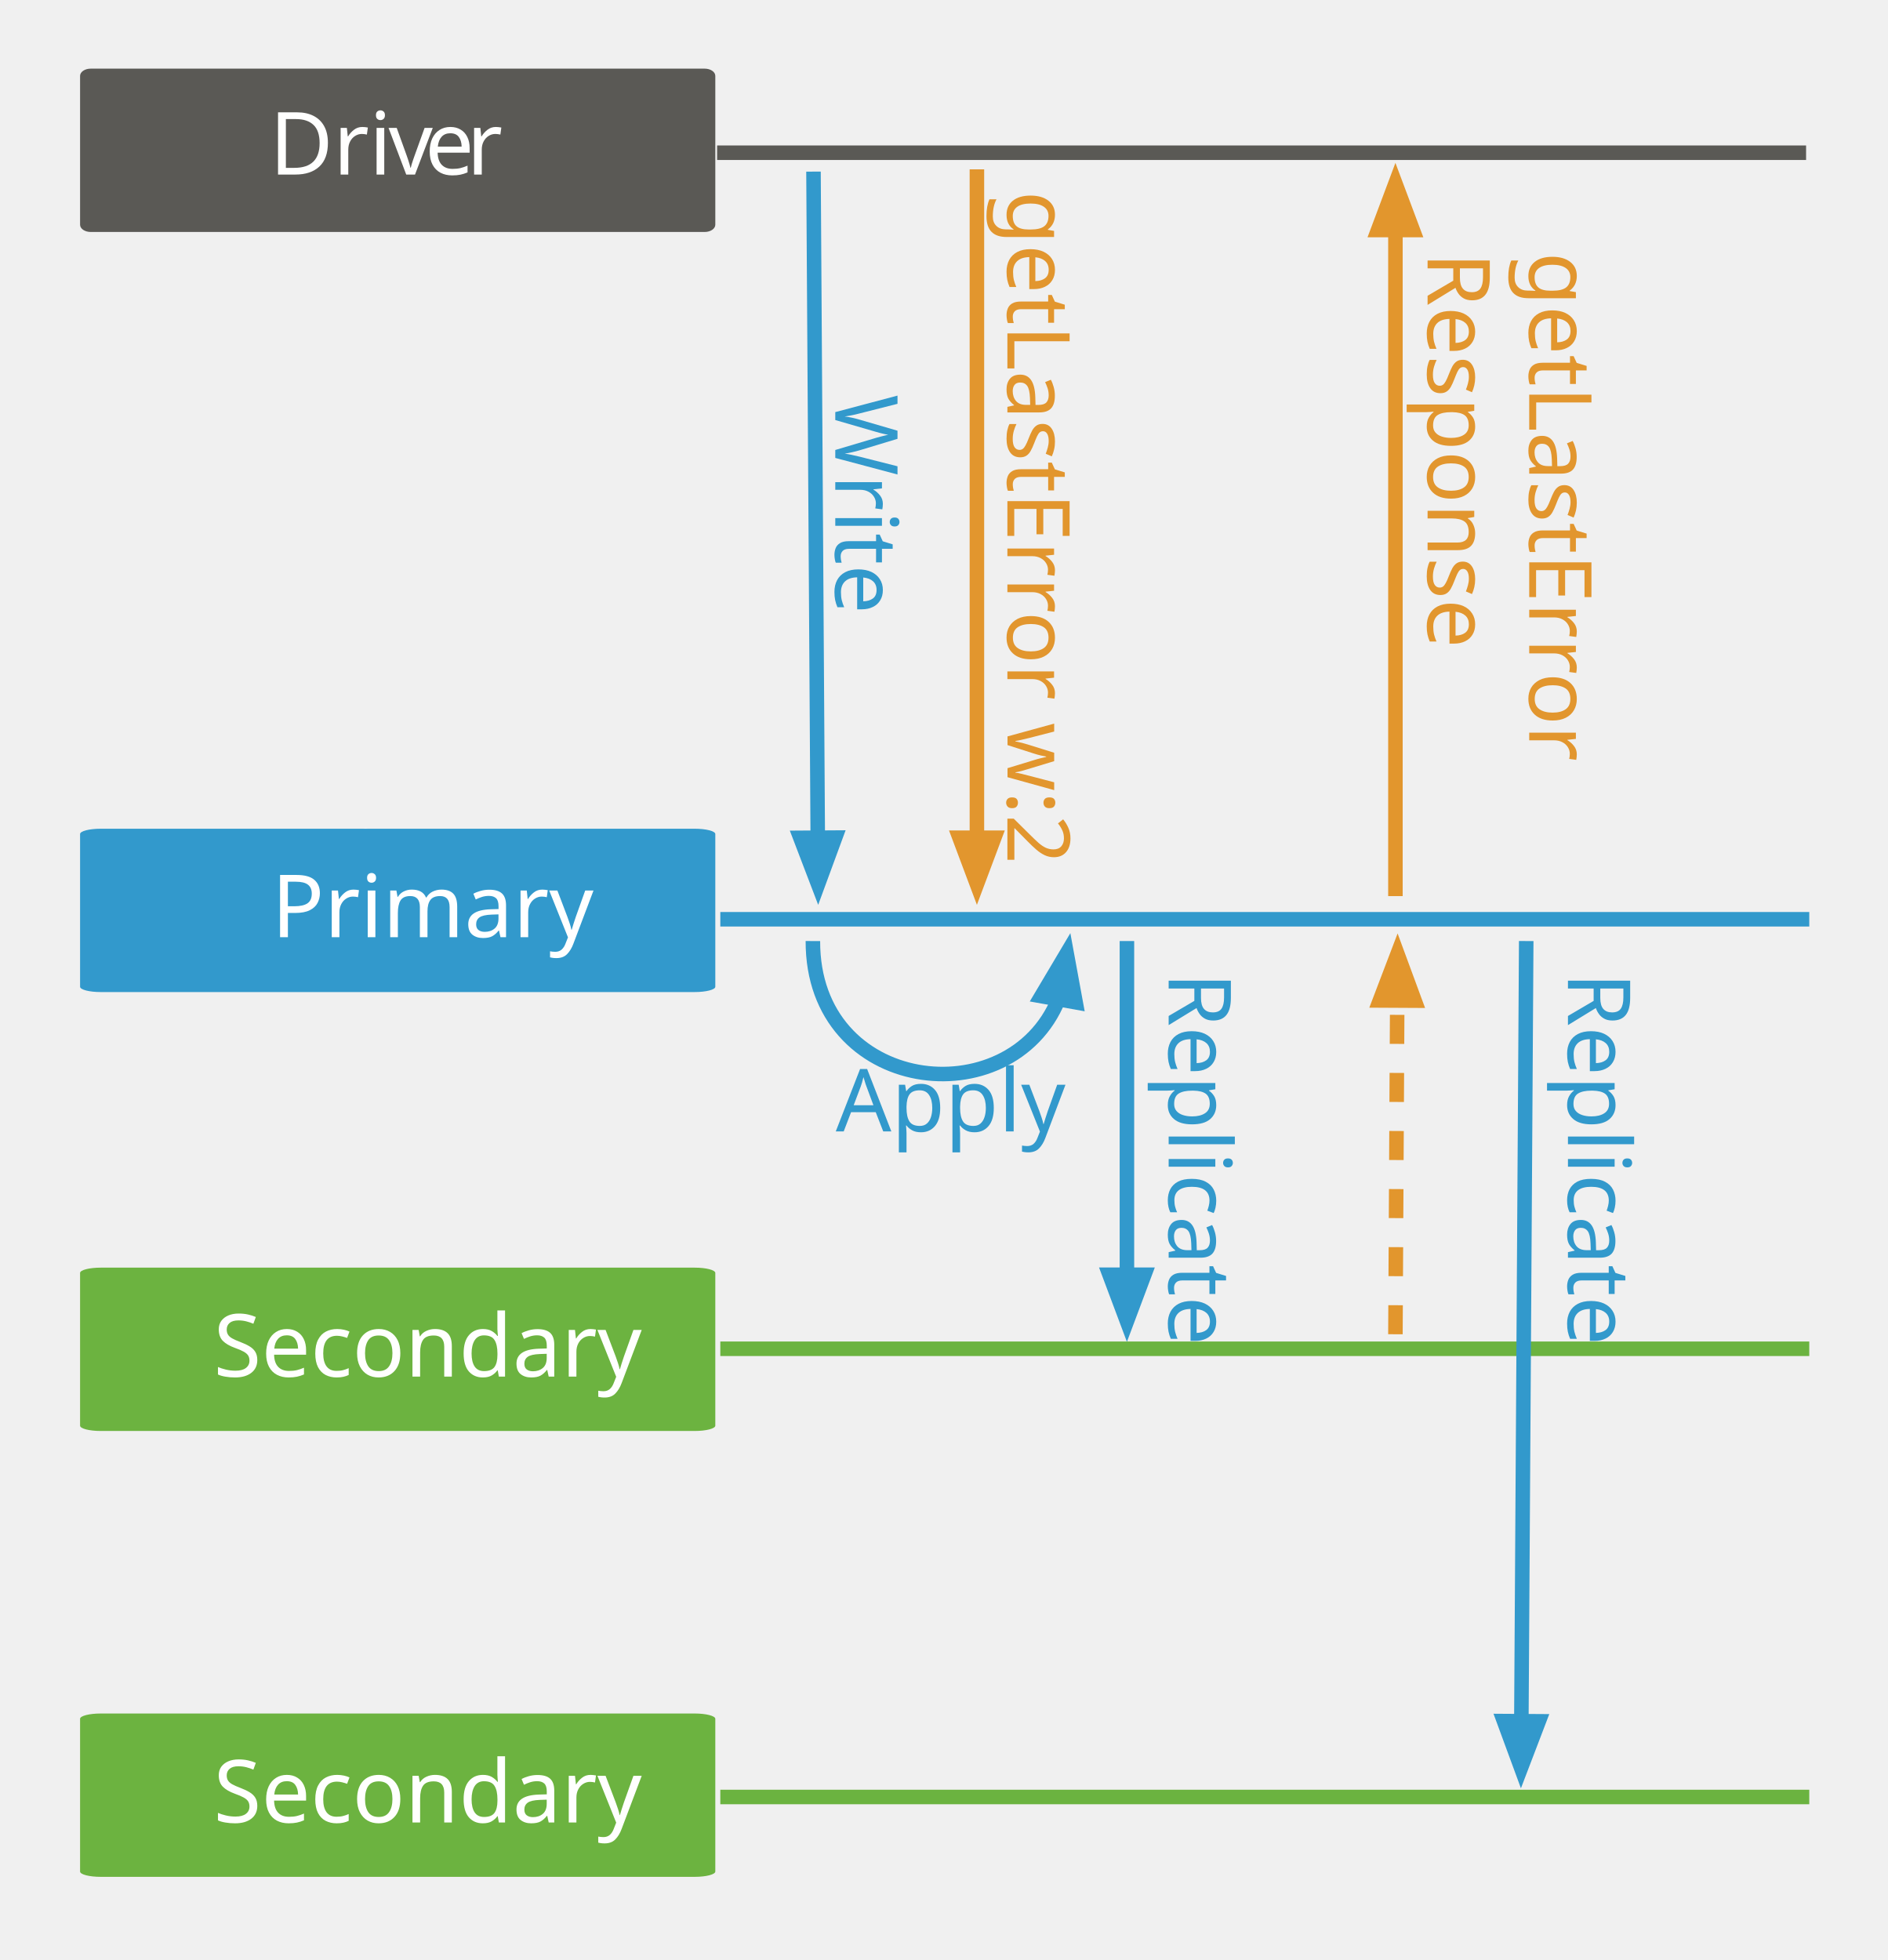
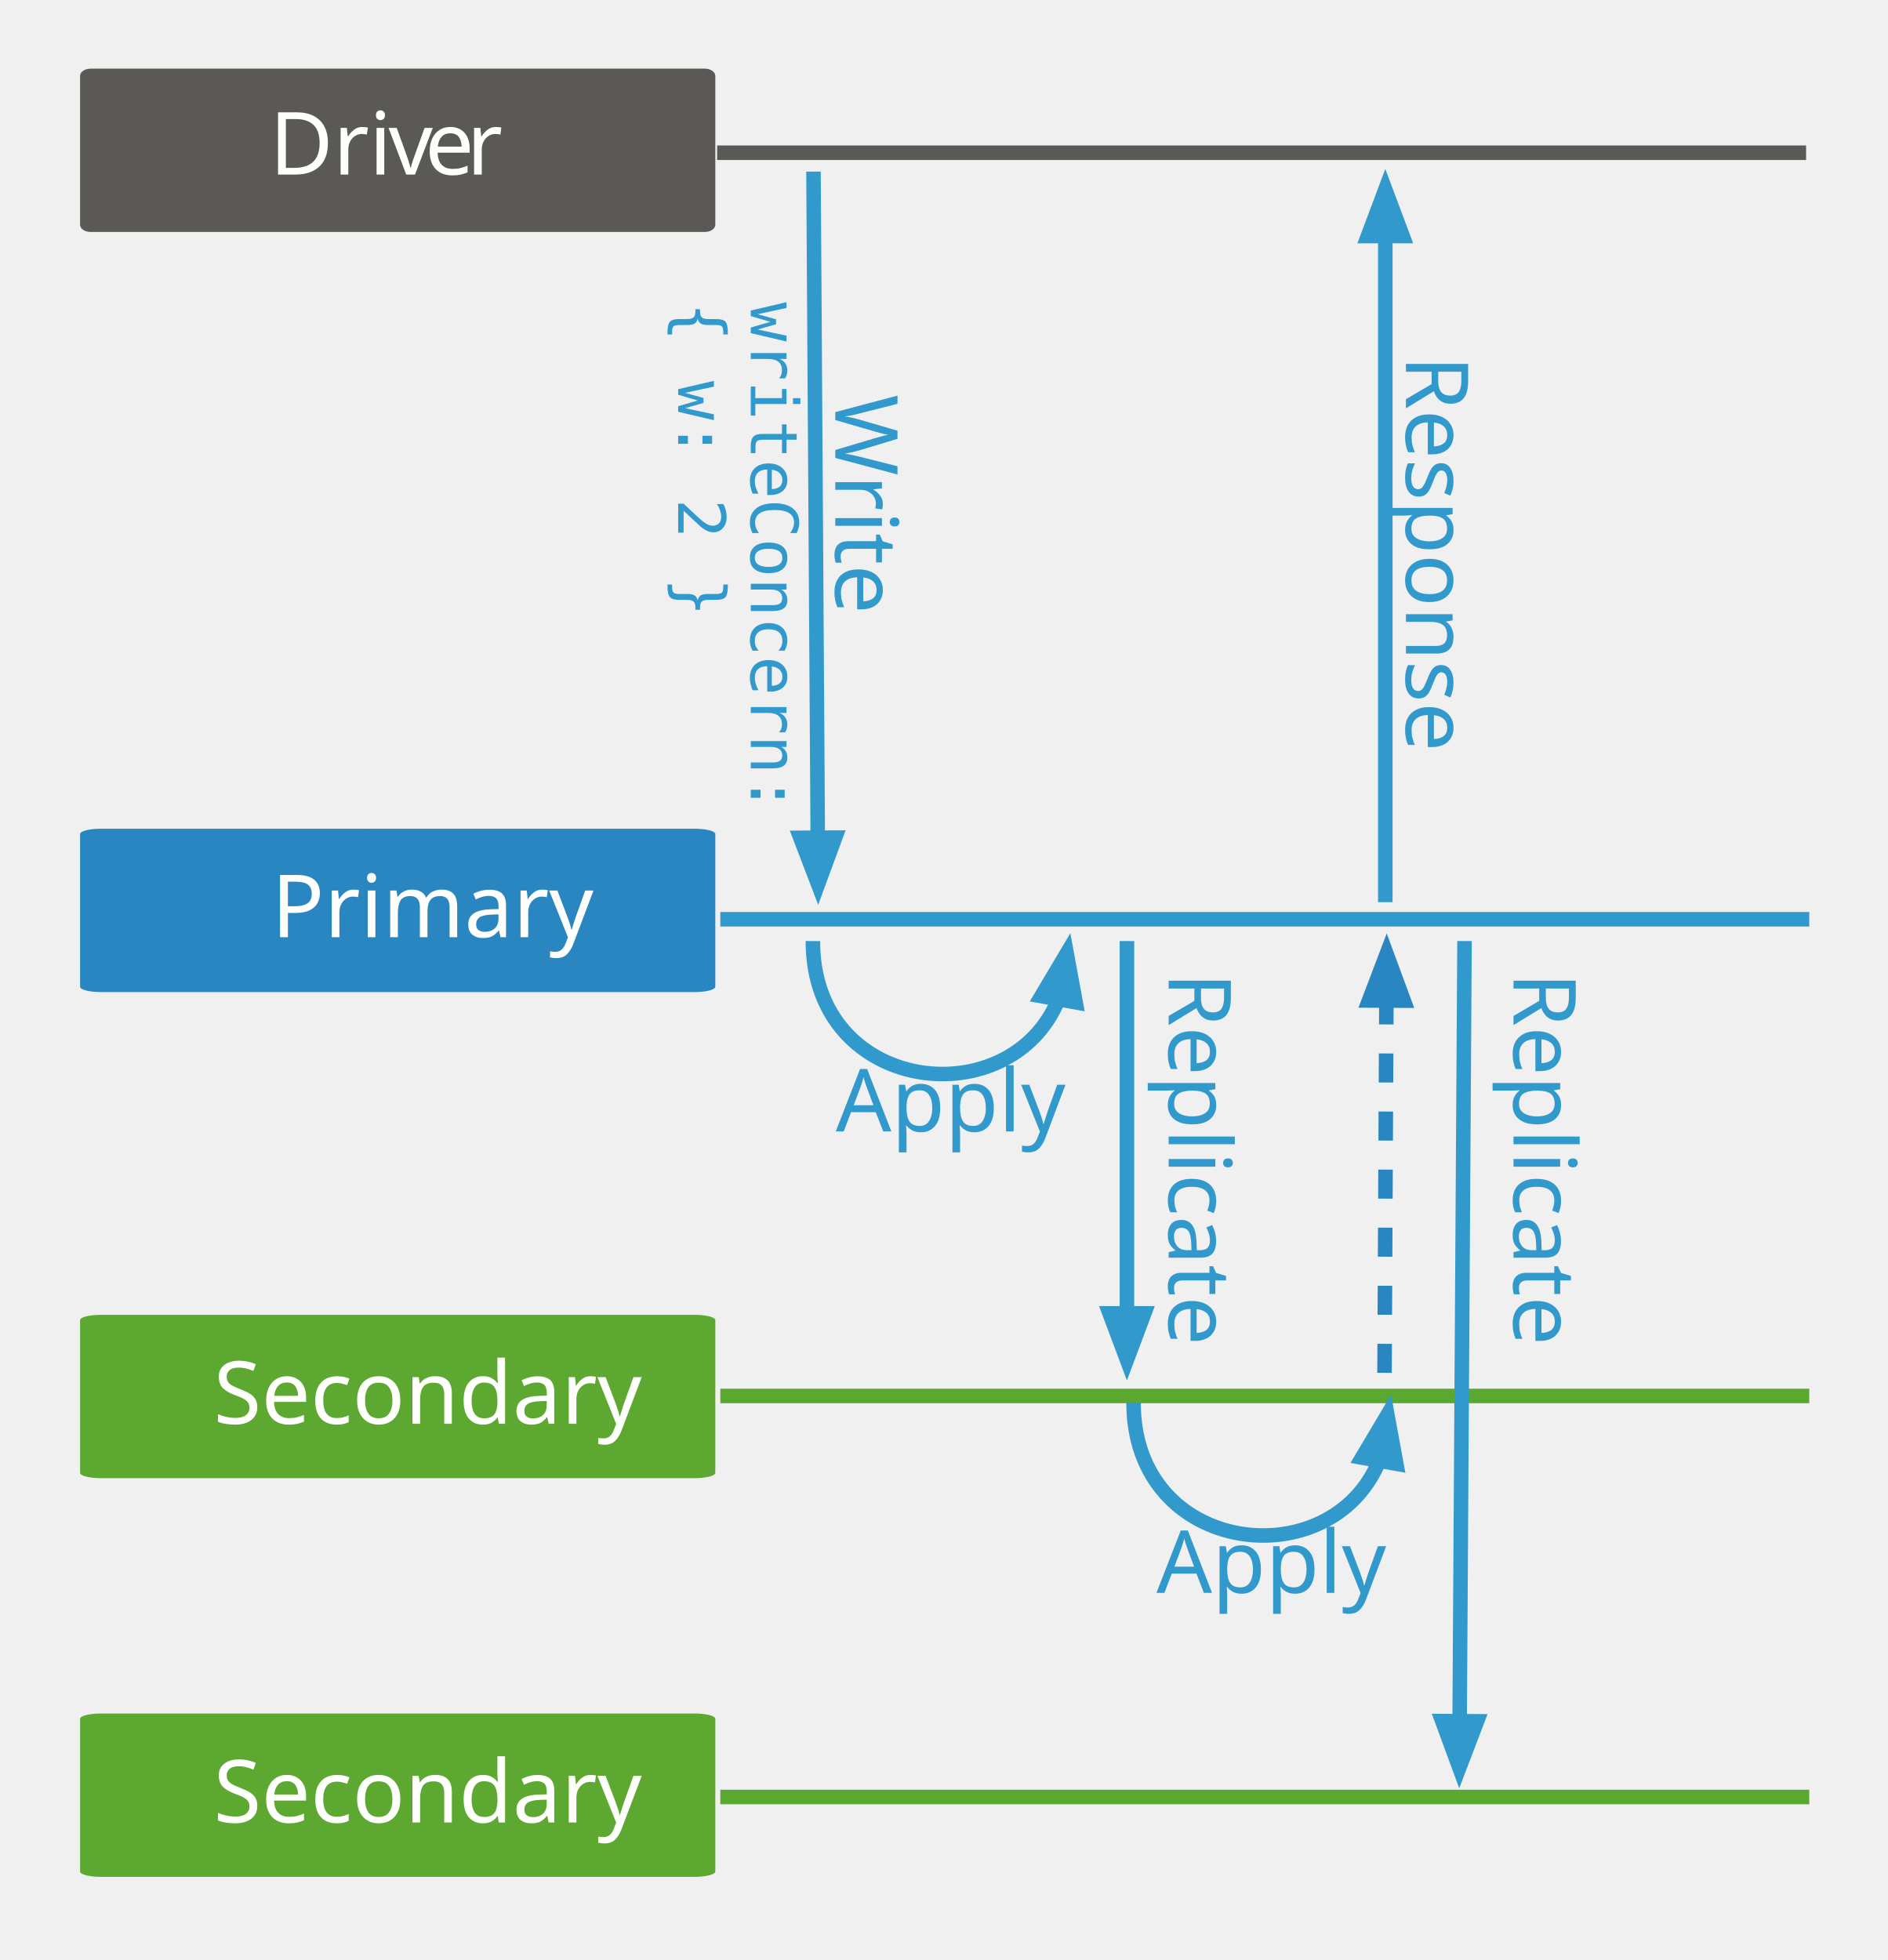
<svg xmlns="http://www.w3.org/2000/svg" version="1.1" x="0px" y="0px" width="520" height="540" viewBox="0, 0, 520, 540">
  <g id="Layer 1">
    <path d="M22.061,61.915 C22.061,63.018 23.371,63.911 24.988,63.911 L194.135,63.911 C195.752,63.911 197.061,63.018 197.061,61.915 L197.061,20.908 C197.061,19.805 195.752,18.911 194.135,18.911 L24.988,18.911 C23.371,18.911 22.061,19.805 22.061,20.908 L22.061,61.915" fill="#5A5955" />
    <text transform="matrix(1, 0, 0, 1, 109.561, 41.411)">
      <tspan x="-35.29" y="6.68" font-family="GillSans" font-size="24" fill="#FFFFFE">Dri</tspan>
      <tspan x="-2.525" y="6.68" font-family="GillSans" font-size="24" fill="#FFFFFE">v</tspan>
      <tspan x="7.507" y="6.68" font-family="GillSans" font-size="24" fill="#FFFFFE">e</tspan>
      <tspan x="19.003" y="6.68" font-family="GillSans" font-size="24" fill="#FFFFFE">r</tspan>
    </text>
-     <text transform="matrix(1, 0, -0, 1, 112.86, 238.41)">
+     <text transform="matrix(1, 0, 0, 1, 112.86, 238.41)">
      <tspan x="-39.689" y="7.5" font-family="GillSans" font-size="24" fill="#FFFFFE">Primary</tspan>
    </text>
    <text transform="matrix(-0, 1, -1, -0, 235.276, 140.328)">
      <tspan x="-31.619" y="5.166" font-family="GillSans" font-size="24" fill="#3299CC">Write</tspan>
    </text>
    <g>
      <path d="M224.11,47.28 L225.286,230.797" fill-opacity="0" stroke="#3299CC" stroke-width="4" />
      <path d="M220.487,230.828 L225.368,243.597 L230.086,230.766 z" fill="#3299CC" fill-opacity="1" stroke="#3299CC" stroke-width="4" stroke-opacity="1" />
    </g>
-     <text transform="matrix(-0, 1, -1, -0, 271.028, 140.328)">
-       <tspan x="-87.752" y="-6.5" font-family="GillSans" font-size="24" fill="#E2962E">getLastError  w:2</tspan>
-     </text>
    <g>
-       <path d="M269.13,46.659 L269.13,230.797" fill-opacity="0" stroke="#E2962E" stroke-width="4" />
-       <path d="M264.33,230.797 L269.13,243.597 L273.93,230.797 z" fill="#E2962E" fill-opacity="1" stroke="#E2962E" stroke-width="4" stroke-opacity="1" />
-     </g>
-     <g>
-       <path d="M197.061,229.784 C197.061,228.977 194.519,228.323 191.377,228.323 L27.746,228.323 C24.607,228.323 22.061,228.977 22.061,229.784 L22.061,271.861 C22.061,272.668 24.607,273.323 27.746,273.323 L191.377,273.323 C194.519,273.323 197.061,272.668 197.061,271.861 L197.061,229.784" fill="#3299CC" />
+       <path d="M197.061,229.784 C197.061,228.977 194.519,228.323 191.377,228.323 L27.746,228.323 C24.607,228.323 22.061,228.977 22.061,229.784 L22.061,271.861 C22.061,272.668 24.607,273.323 27.746,273.323 L191.377,273.323 C194.519,273.323 197.061,272.668 197.061,271.861 L197.061,229.784" fill="#2A86C0" />
      <text transform="matrix(1, 0, 0, 1, 113.868, 250.823)">
        <tspan x="-39.039" y="7.378" font-family="GillSans" font-size="24" fill="#FFFFFF">Primary</tspan>
      </text>
    </g>
    <g>
-       <path d="M197.061,350.709 C197.061,349.903 194.519,349.249 191.377,349.249 L27.746,349.249 C24.607,349.249 22.061,349.903 22.061,350.709 L22.061,392.787 C22.061,393.594 24.607,394.249 27.746,394.249 L191.377,394.249 C194.519,394.249 197.061,393.594 197.061,392.787 L197.061,350.709" fill="#6CB340" />
-       <text transform="matrix(1, -0, 0, 1, 109.561, 371.749)">
+       <path d="M197.061,363.709 C197.061,362.903 194.519,362.249 191.377,362.249 L27.746,362.249 C24.607,362.249 22.061,362.903 22.061,363.709 L22.061,405.787 C22.061,406.594 24.607,407.249 27.746,407.249 L191.377,407.249 C194.519,407.249 197.061,406.594 197.061,405.787 L197.061,363.709" fill="#5CA831" />
+       <text transform="matrix(1, 0, 0, 1, 109.561, 384.749)">
        <tspan x="-50.725" y="7.52" font-family="GillSans" font-size="24" fill="#FFFFFE">Secondary</tspan>
      </text>
    </g>
-     <g>
-       <path d="M384.427,246.886 L384.427,63.37" fill-opacity="0" stroke="#E2962D" stroke-width="4" />
-       <path d="M389.227,63.37 L384.427,50.57 L379.627,63.37 z" fill="#E2962D" fill-opacity="1" stroke="#E2962D" stroke-width="4" stroke-opacity="1" />
-     </g>
-     <text transform="matrix(-0, 1, -1, -0, 414.786, 157.913)">
-       <tspan x="-88.473" y="-6.5" font-family="GillSans" font-size="24" fill="#E2962E">getLastError</tspan>
-       <tspan x="-88.473" y="21.5" font-family="GillSans" font-size="24" fill="#E2962E">Response</tspan>
-     </text>
    <g>
      <g>
        <path d="M223.942,259.267 C223.834,301.502 278.362,307.743 291.612,275.299" fill-opacity="0" stroke="#3299CC" stroke-width="4" />
        <path d="M296.336,276.146 L293.87,262.7 L286.887,274.452 z" fill="#3299CC" fill-opacity="1" stroke="#3299CC" stroke-width="4" stroke-opacity="1" />
      </g>
      <text transform="matrix(1, 0, 0, 1, 258.819, 304.22)">
        <tspan x="-28.576" y="7.5" font-family="GillSans" font-size="24" fill="#3299CC">Apply</tspan>
      </text>
    </g>
    <text transform="matrix(-0, 1, -1, -0, 329.454, 314.6)">
      <tspan x="-46.734" y="7.5" font-family="GillSans" font-size="24" fill="#3299CC">Replicate</tspan>
    </text>
    <g>
-       <path d="M310.458,259.267 L310.458,351.2" fill-opacity="0" stroke="#3299CC" stroke-width="4" />
-       <path d="M305.658,351.2 L310.458,364 L315.258,351.2 z" fill="#3299CC" fill-opacity="1" stroke="#3299CC" stroke-width="4" stroke-opacity="1" />
+       <path d="M310.458,259.267 L310.458,361.837" fill-opacity="0" stroke="#3299CC" stroke-width="4" />
+       <path d="M305.658,361.837 L310.458,374.637 L315.258,361.837 z" fill="#3299CC" fill-opacity="1" stroke="#3299CC" stroke-width="4" stroke-opacity="1" />
    </g>
    <path d="M197.561,42.077 L497.561,42.077" fill-opacity="0" stroke="#5A5955" stroke-width="4" />
    <path d="M198.439,253.267 L498.439,253.267" fill-opacity="0" stroke="#3299CC" stroke-width="4" />
-     <path d="M198.439,371.6 L498.439,371.6" fill-opacity="0" stroke="#6BB340" stroke-width="4" />
+     <path d="M198.439,384.6 L498.439,384.6" fill-opacity="0" stroke="#5BA831" stroke-width="4" />
    <g>
-       <path d="M384.427,367.6 L384.927,275.667" fill-opacity="0" stroke="#E2962D" stroke-width="4" stroke-dasharray="8,8" />
-       <path d="M389.727,275.693 L384.997,262.867 L380.127,275.641 z" fill="#E2962D" fill-opacity="1" stroke="#E2962D" stroke-width="4" stroke-opacity="1" />
+       <path d="M381.427,378.237 L381.935,275.667" fill-opacity="0" stroke="#2A86C0" stroke-width="4" stroke-dasharray="8,8" />
+       <path d="M386.735,275.691 L381.999,262.867 L377.135,275.643 z" fill="#2A86C0" fill-opacity="1" stroke="#2A86C0" stroke-width="4" stroke-opacity="1" />
    </g>
    <g>
-       <path d="M197.061,473.549 C197.061,472.743 194.519,472.089 191.377,472.089 L27.746,472.089 C24.607,472.089 22.061,472.743 22.061,473.549 L22.061,515.627 C22.061,516.434 24.607,517.089 27.746,517.089 L191.377,517.089 C194.519,517.089 197.061,516.434 197.061,515.627 L197.061,473.549" fill="#6CB340" />
-       <text transform="matrix(1, -0, 0, 1, 109.561, 494.589)">
+       <path d="M197.061,473.549 C197.061,472.743 194.519,472.089 191.377,472.089 L27.746,472.089 C24.607,472.089 22.061,472.743 22.061,473.549 L22.061,515.627 C22.061,516.434 24.607,517.089 27.746,517.089 L191.377,517.089 C194.519,517.089 197.061,516.434 197.061,515.627 L197.061,473.549" fill="#5CA831" />
+       <text transform="matrix(1, 0, 0, 1, 109.561, 494.589)">
        <tspan x="-50.725" y="7.52" font-family="GillSans" font-size="24" fill="#FFFFFE">Secondary</tspan>
      </text>
    </g>
-     <path d="M198.439,495.089 L498.439,495.089" fill-opacity="0" stroke="#6BB340" stroke-width="4" />
-     <text transform="matrix(-0, 1, -1, -0, 439.458, 314.6)">
+     <path d="M198.439,495.089 L498.439,495.089" fill-opacity="0" stroke="#5BA831" stroke-width="4" />
+     <text transform="matrix(-0, 1, -1, -0, 424.458, 314.6)">
      <tspan x="-46.734" y="7.5" font-family="GillSans" font-size="24" fill="#3299CC">Replicate</tspan>
    </text>
    <g>
-       <path d="M420.462,259.267 L419.119,474.201" fill-opacity="0" stroke="#3299CC" stroke-width="4" />
-       <path d="M414.319,474.171 L419.039,487 L423.919,474.231 z" fill="#3299CC" fill-opacity="1" stroke="#3299CC" stroke-width="4" stroke-opacity="1" />
+       <path d="M403.462,259.267 L402.119,474.201" fill-opacity="0" stroke="#3299CC" stroke-width="4" />
+       <path d="M397.319,474.171 L402.039,487 L406.919,474.231 z" fill="#3299CC" fill-opacity="1" stroke="#3299CC" stroke-width="4" stroke-opacity="1" />
+     </g>
+     <text transform="matrix(-0, 1, -1, -0, 200.332, 143.507)">
+       <tspan x="-60.257" y="-6.5" font-family="Inconsolata" font-size="18" fill="#3299CC">writeConcern:</tspan>
+       <tspan x="-60.257" y="13.5" font-family="Inconsolata" font-size="18" fill="#3299CC">  { w: 2 }</tspan>
+     </text>
+     <g>
+       <path d="M381.637,248.555 L381.637,65.038" fill-opacity="0" stroke="#3299CC" stroke-width="4" />
+       <path d="M386.437,65.038 L381.637,52.238 L376.837,65.038 z" fill="#3299CC" fill-opacity="1" stroke="#3299CC" stroke-width="4" stroke-opacity="1" />
+     </g>
+     <text transform="matrix(-0, 1, -1, -0, 395.229, 146.239)">
+       <tspan x="-48.305" y="7.908" font-family="GillSans" font-size="24" fill="#3299CC">Response</tspan>
+     </text>
+     <g>
+       <g>
+         <path d="M312.289,386.406 C312.181,428.641 366.709,434.883 379.959,402.438" fill-opacity="0" stroke="#3299CC" stroke-width="4" />
+         <path d="M384.683,403.285 L382.217,389.839 L375.234,401.592 z" fill="#3299CC" fill-opacity="1" stroke="#3299CC" stroke-width="4" stroke-opacity="1" />
+       </g>
+       <text transform="matrix(1, 0, 0, 1, 347.166, 431.359)">
+         <tspan x="-28.576" y="7.5" font-family="GillSans" font-size="24" fill="#3299CC">Apply</tspan>
+       </text>
    </g>
  </g>
  <defs />
</svg>
